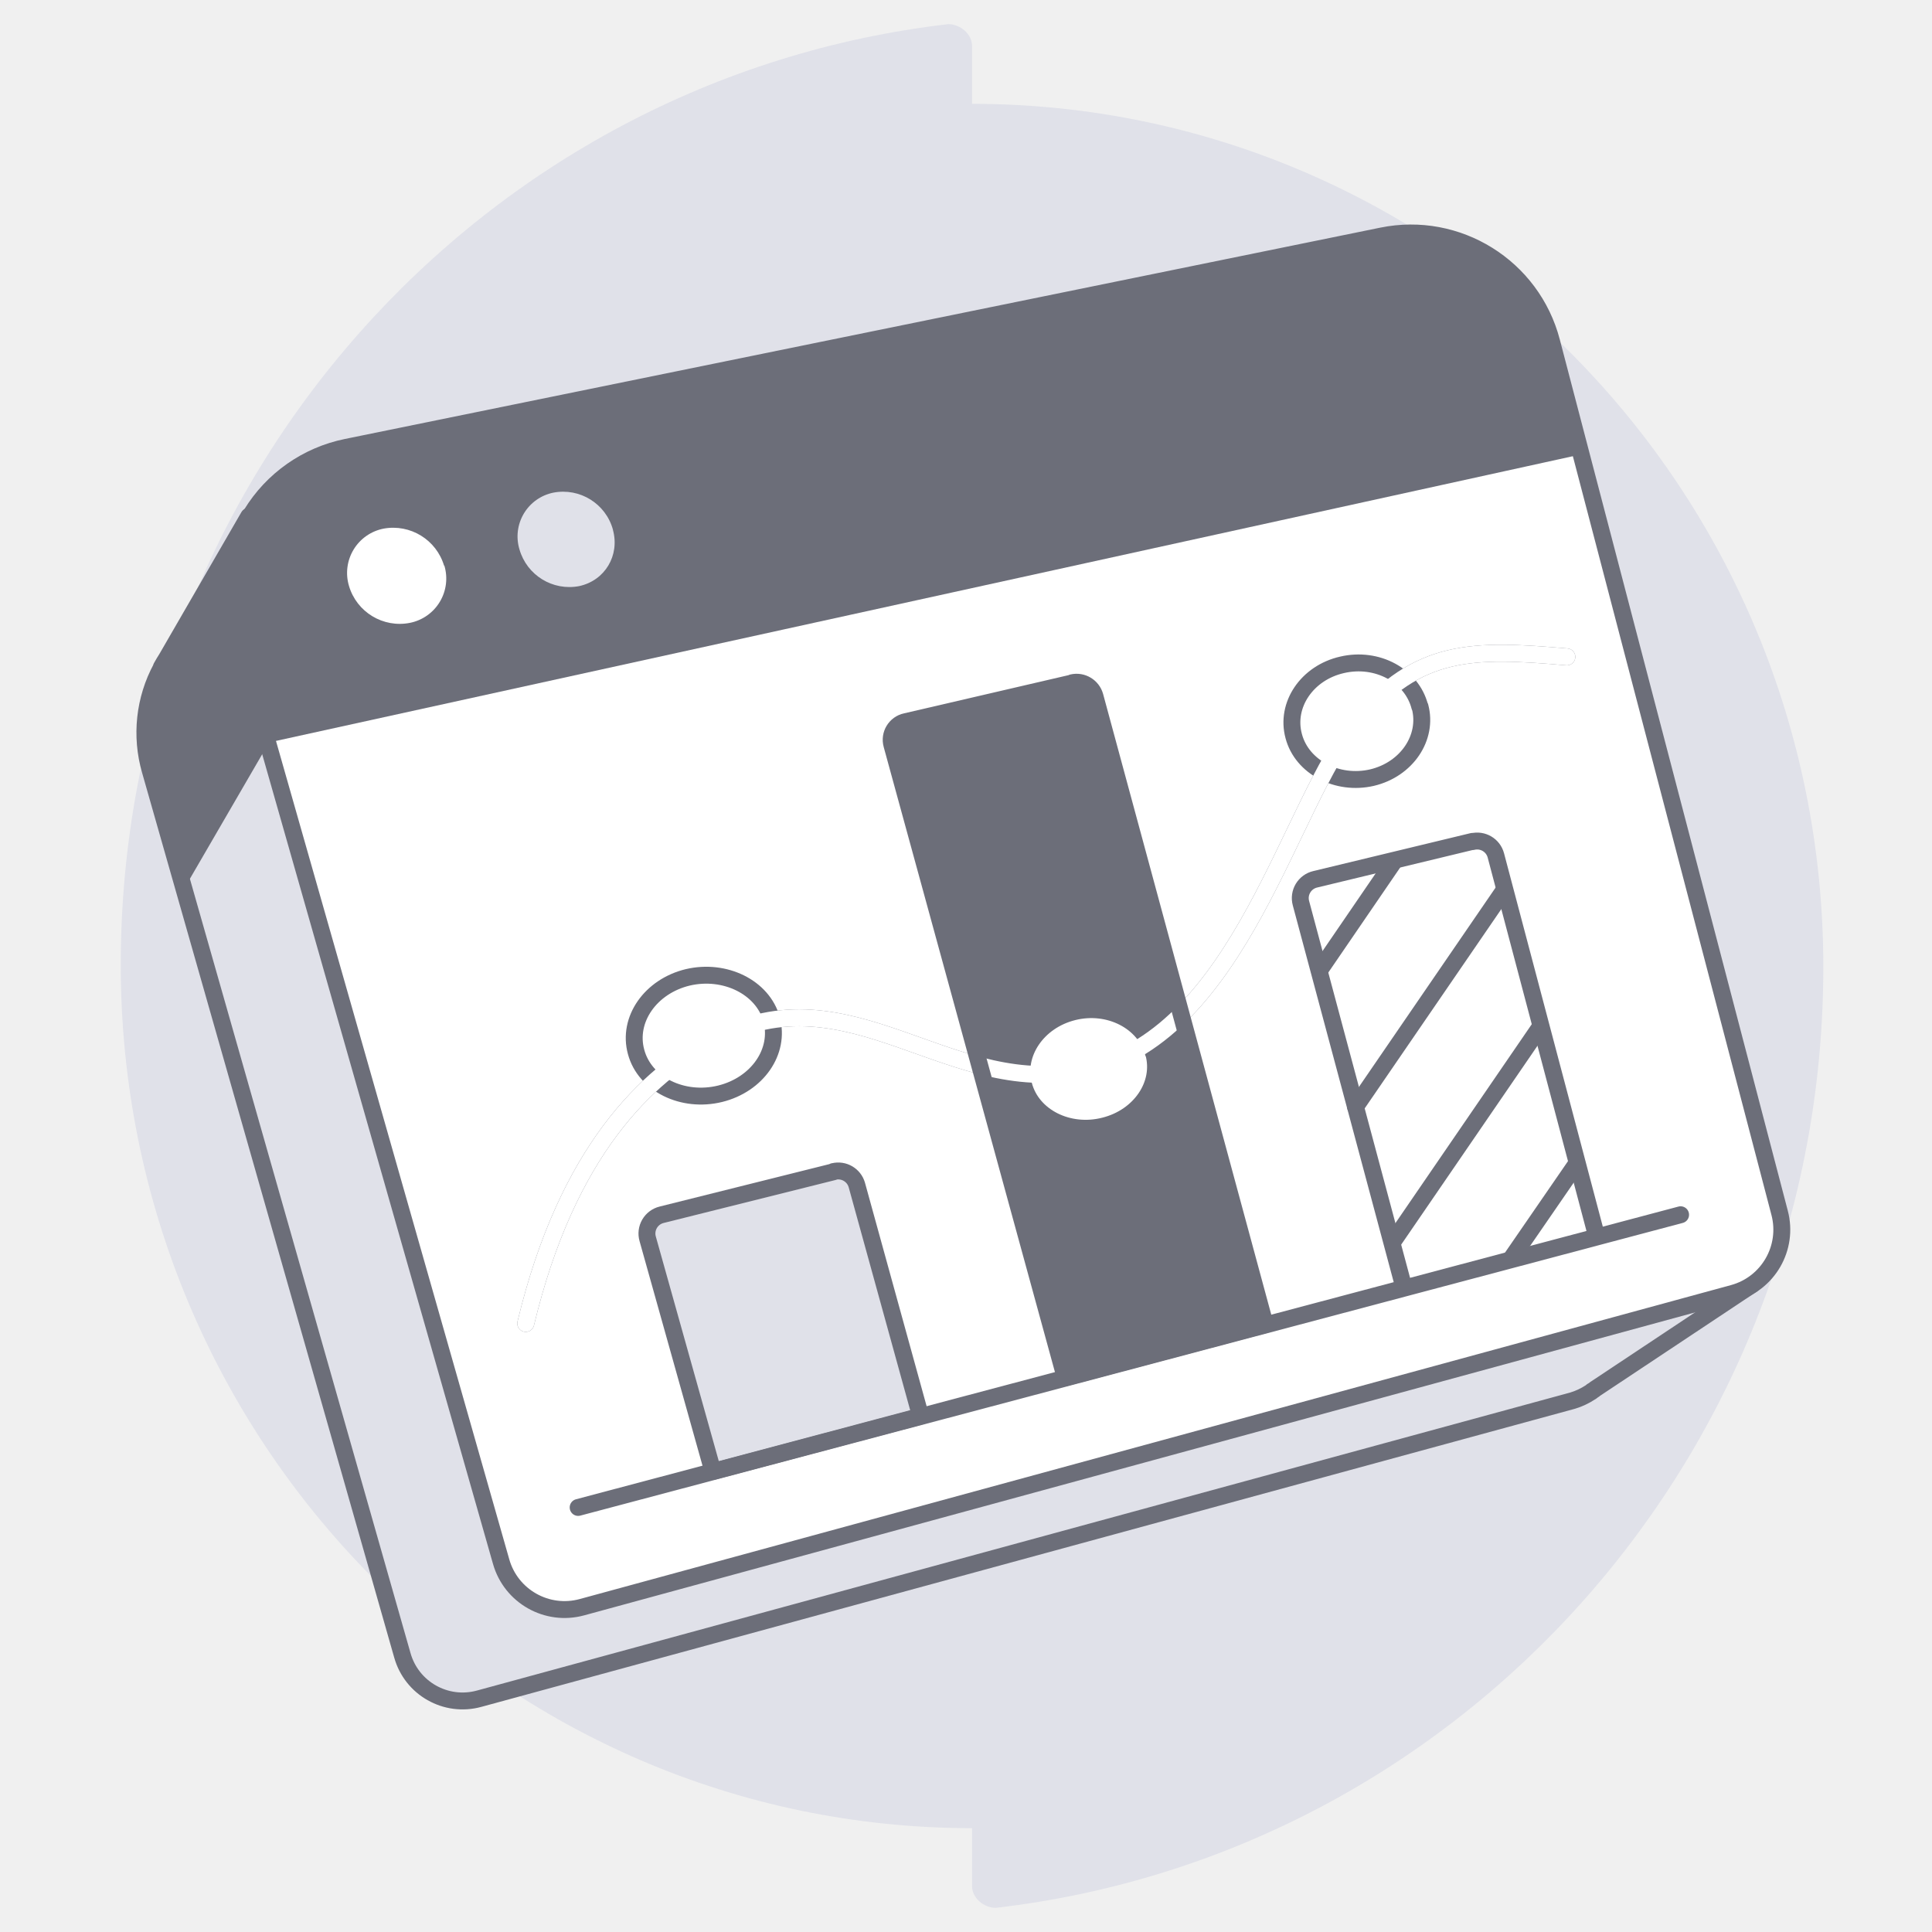
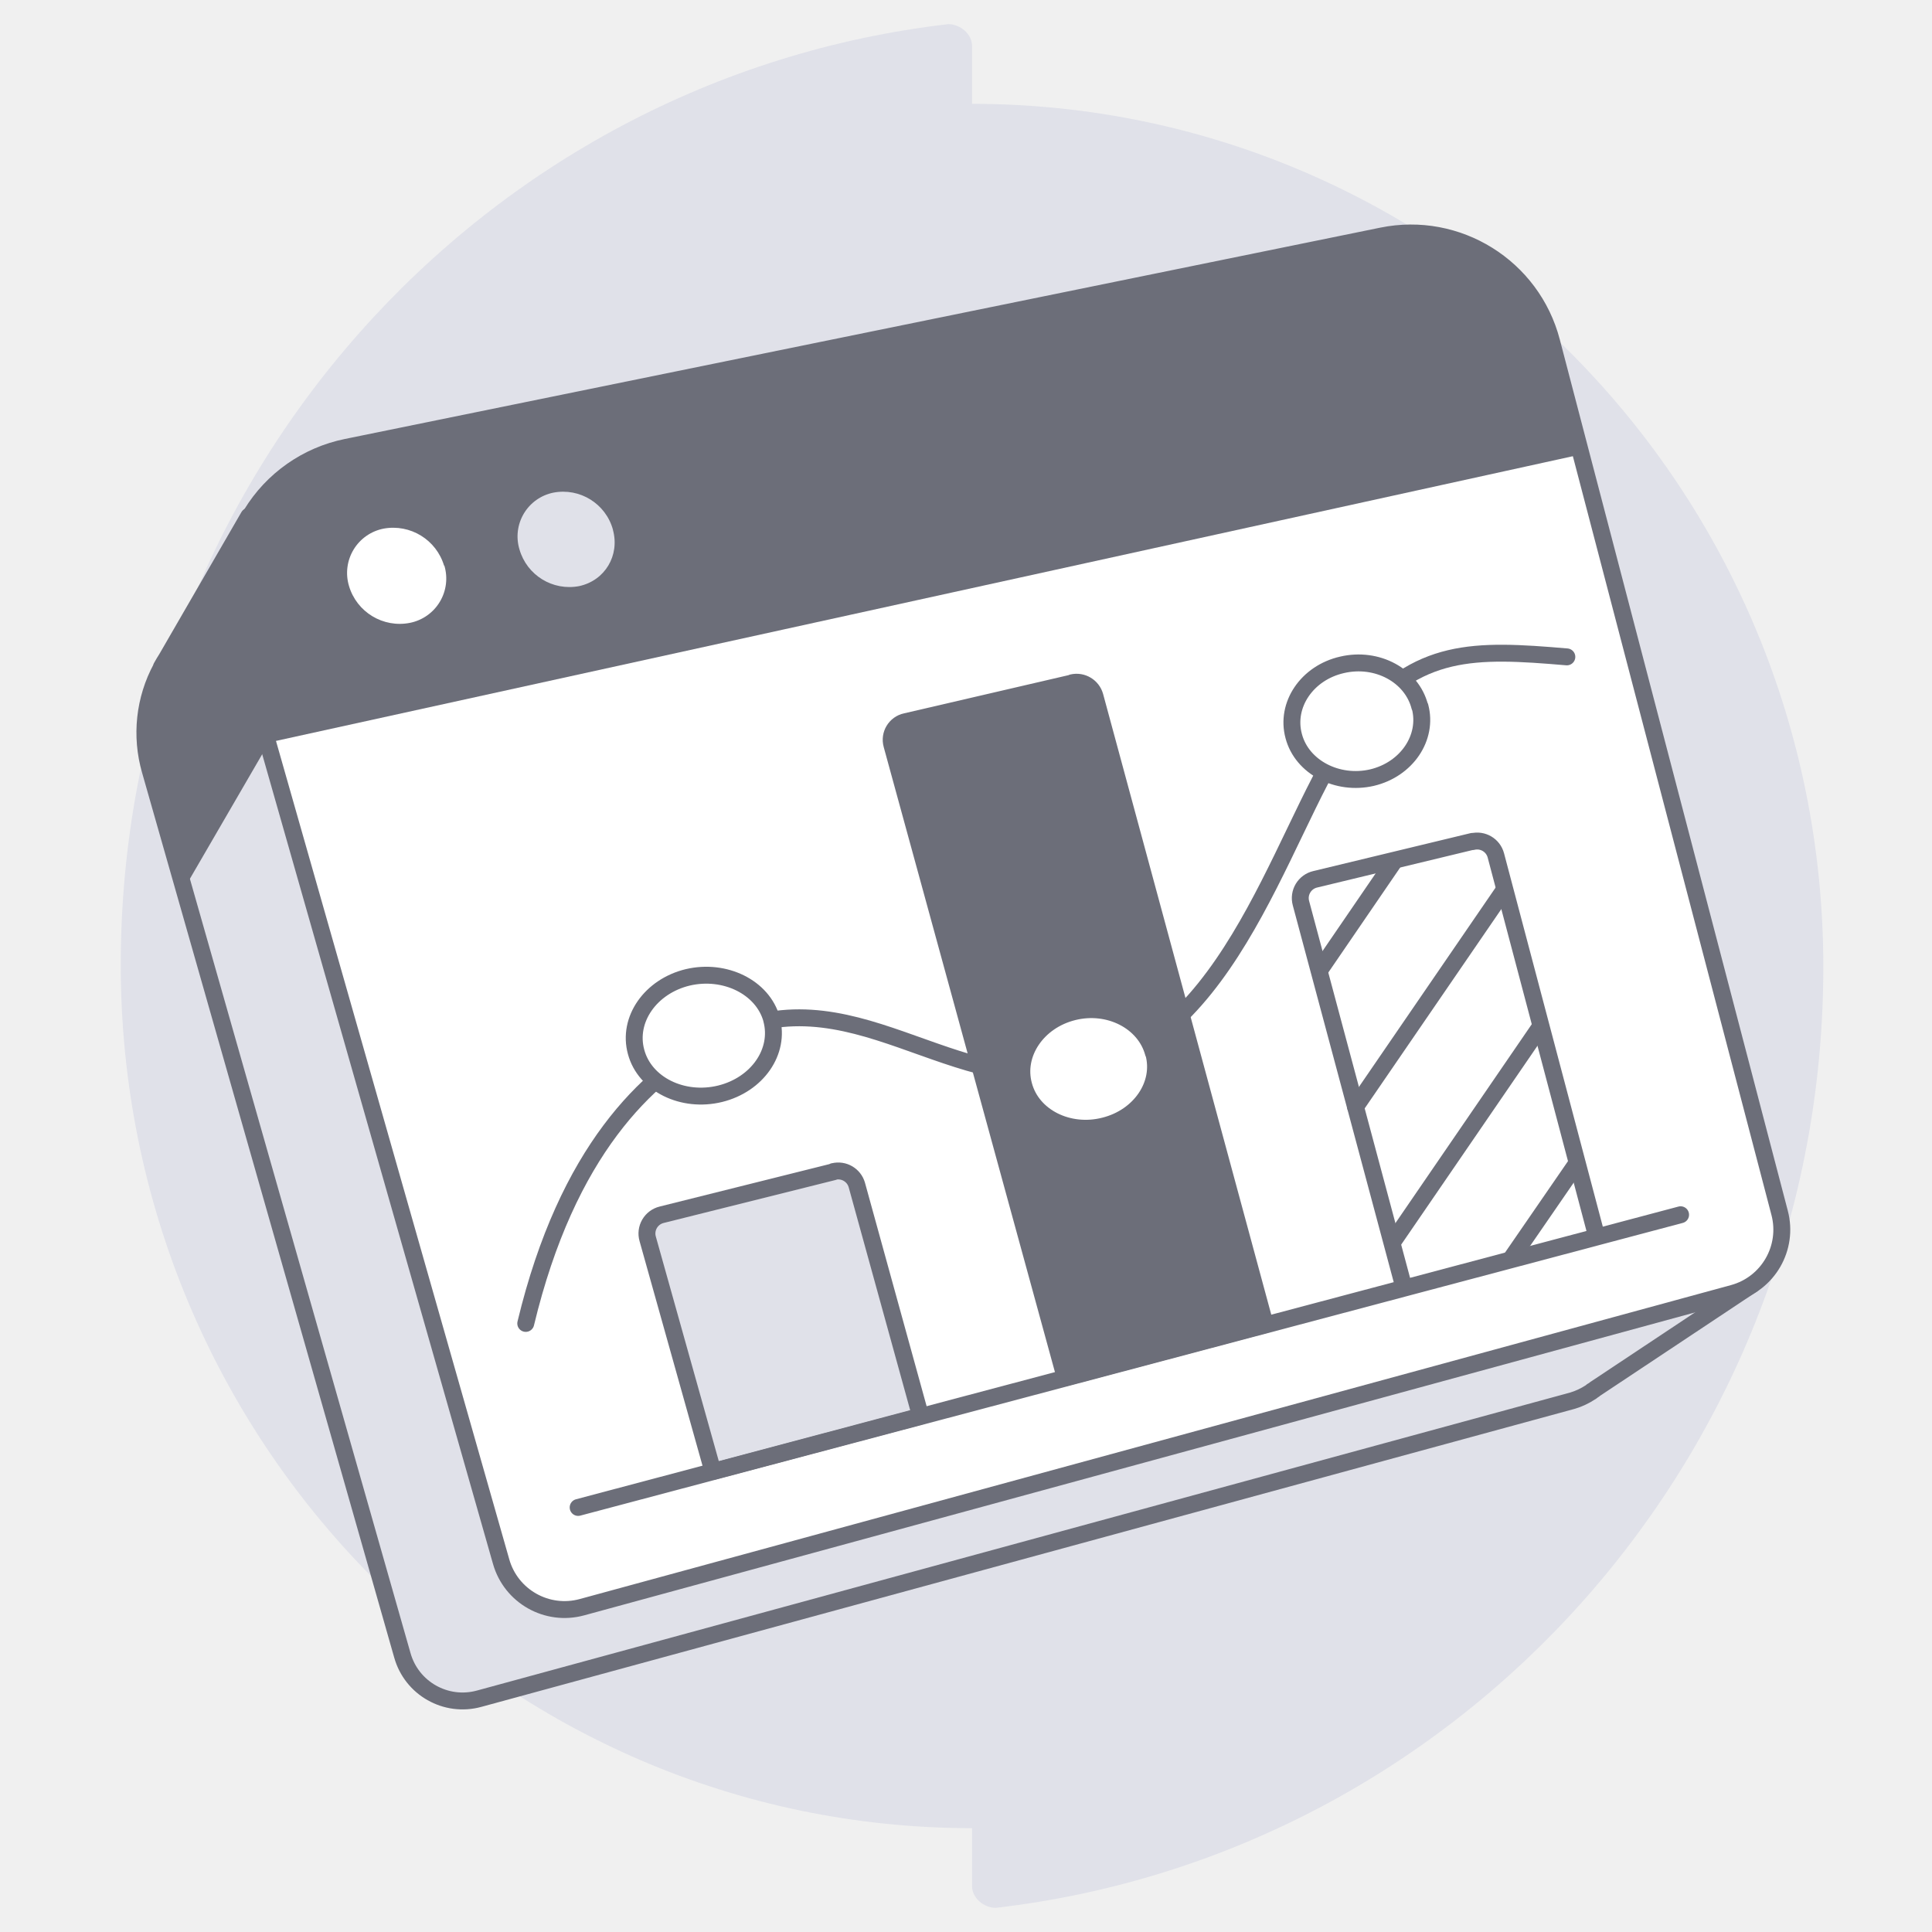
<svg xmlns="http://www.w3.org/2000/svg" width="80" height="80" viewBox="0 0 80 80" fill="none">
  <path d="M40.25 4.3V1.9c0-.49-.49-.9-.98-.9C19.97 3.23 5 19.82 5 39.96 5 59.69 20.8 75.7 40.25 75.7v2.4c0 .49.49.9.98.9 19.3-2.23 34.27-18.82 34.27-38.96 0-19.8-15.8-35.74-35.25-35.74Z" fill="#E0E1E9" />
  <path d="M65.92 57.6s.1-.05.12-.08l6.5-4.32-3.14-1.7-3.13.76-8.3-31.68a5.7 5.7 0 0 0-6.68-4.15L11.7 24.5l-1.4-3.12-3.4 5.88a6.5 6.5 0 0 0-.22.37v.02a5.64 5.64 0 0 0-.46 4.25l10.44 36.64a2.59 2.59 0 0 0 3.18 1.8L65.11 58c.27-.08.52-.2.75-.35l.05-.03.01-.01Z" fill="#E0E1E9" stroke="#6C6E79" stroke-width=".7" stroke-linecap="round" stroke-linejoin="round" />
  <path d="m71.77 53.55-47.67 13a2.73 2.73 0 0 1-3.35-1.89l-11-38.59a6.03 6.03 0 0 1 4.6-7.55l42.87-8.75a6.02 6.02 0 0 1 7.03 4.38l9.44 36.07a2.73 2.73 0 0 1-1.92 3.33Z" fill="#fff" />
  <path d="M65.45 18.82 11.06 30.76l-1.34-4.69a6.03 6.03 0 0 1 4.6-7.55L57.2 9.77a6.02 6.02 0 0 1 7.03 4.38l1.22 4.67Z" fill="#6C6E79" />
  <path d="M18.4 23.42a1.87 1.87 0 0 1-1.42 2.37 2.19 2.19 0 0 1-2.53-1.53 1.87 1.87 0 0 1 1.43-2.37 2.2 2.2 0 0 1 2.51 1.54v-.01Z" fill="#fff" />
  <path d="M25.38 21.94c.29 1.06-.33 2.1-1.4 2.33a2.15 2.15 0 0 1-2.47-1.52 1.85 1.85 0 0 1 1.4-2.35 2.14 2.14 0 0 1 2.47 1.53Z" fill="#E0E1E9" />
  <path d="M11.09 30.84s.32-3.15.6-6.38l-1.37-3.09-3.42 5.88-.21.37v.02a5.64 5.64 0 0 0-.46 4.25l1.4 4.9 3.46-5.96v.01Z" fill="#6C6E79" />
  <path d="m71.77 53.55-47.67 13a2.73 2.73 0 0 1-3.35-1.89l-11-38.59a6.03 6.03 0 0 1 4.6-7.55l42.87-8.75a6.02 6.02 0 0 1 7.03 4.38l9.44 36.07a2.73 2.73 0 0 1-1.92 3.33Z" stroke="#6C6E79" stroke-width=".7" stroke-linecap="round" stroke-linejoin="round" />
  <path d="M21.77 54.8c1.72-7.16 5.02-10.26 7.79-11.74 5.68-3.05 9.84 2.62 15.53 1.2 6.32-1.57 8.28-10.97 11.1-14.39 2.52-3.06 4.84-3 8.69-2.67" stroke="#6C6E79" stroke-width=".7" stroke-linecap="round" stroke-linejoin="round" />
  <path d="M34.52 48.52 27.4 50.3a.8.8 0 0 0-.58 1l2.7 9.63 8.6-2.29-2.64-9.57a.8.8 0 0 0-.96-.56h-.01Z" fill="#E0E1E9" stroke="#6C6E79" stroke-width=".7" stroke-linecap="round" stroke-linejoin="round" />
  <path d="m44.4 28.28-6.89 1.6c-.43.09-.7.53-.58.96l7.18 26.21 8.28-2.2-7.05-26.02a.79.79 0 0 0-.94-.56v.01Z" fill="#6C6E79" />
  <path d="m60.97 34.84-6.51 1.57a.8.8 0 0 0-.59.99l4.27 15.94 7.98-2.12-4.18-15.8a.8.8 0 0 0-.97-.57v-.01ZM23.94 62.42 69.59 50.3" stroke="#6C6E79" stroke-width=".7" stroke-linecap="round" stroke-linejoin="round" />
  <path d="M58.8 29.26c.34 1.28-.55 2.6-1.99 2.94-1.43.33-2.9-.43-3.24-1.72-.35-1.29.55-2.62 2-2.95 1.45-.34 2.89.44 3.22 1.73ZM31.95 42.21c.36 1.33-.59 2.7-2.13 3.08-1.55.38-3.12-.39-3.48-1.73-.37-1.34.6-2.72 2.14-3.09 1.54-.36 3.1.41 3.47 1.73v.01ZM47.77 43.6c.36 1.3-.56 2.65-2.04 3.02-1.48.38-2.99-.37-3.34-1.68-.36-1.3.56-2.67 2.05-3.04 1.48-.37 2.97.4 3.32 1.7h0Z" fill="#fff" stroke="#6C6E79" stroke-width=".7" stroke-linecap="round" stroke-linejoin="round" />
  <path d="m57.74 35.65-3.1 4.53M56.13 45.83l6.15-8.97M57.69 51.4l6.1-8.9M62.57 52.12l2.7-3.92" stroke="#6C6E79" stroke-width=".7" stroke-linecap="round" stroke-linejoin="round" />
-   <mask maskUnits="userSpaceOnUse" x="36" y="28" width="17" height="30">
+   <mask id="a" maskUnits="userSpaceOnUse" x="36" y="28" width="17" height="30">
    <path d="m44.4 28.28-6.89 1.6c-.43.09-.7.53-.58.96l7.18 26.21 8.28-2.2-7.05-26.02a.79.79 0 0 0-.94-.56v.01Z" fill="#000" />
  </mask>
  <g mask="url(#a)">
    <path d="M21.77 54.8c1.72-7.16 5.02-10.26 7.79-11.74 5.68-3.05 9.84 2.62 15.53 1.2 6.32-1.57 8.28-10.97 11.1-14.39 2.52-3.06 4.84-3 8.69-2.67" stroke="#fff" stroke-width=".7" stroke-linecap="round" stroke-linejoin="round" />
  </g>
  <path d="m44.4 28.28-6.89 1.6c-.43.09-.7.53-.58.96l7.18 26.21 8.28-2.2-7.05-26.02a.79.79 0 0 0-.94-.56v.01Z" stroke="#6C6E79" stroke-width=".7" stroke-linecap="round" stroke-linejoin="round" />
</svg>
